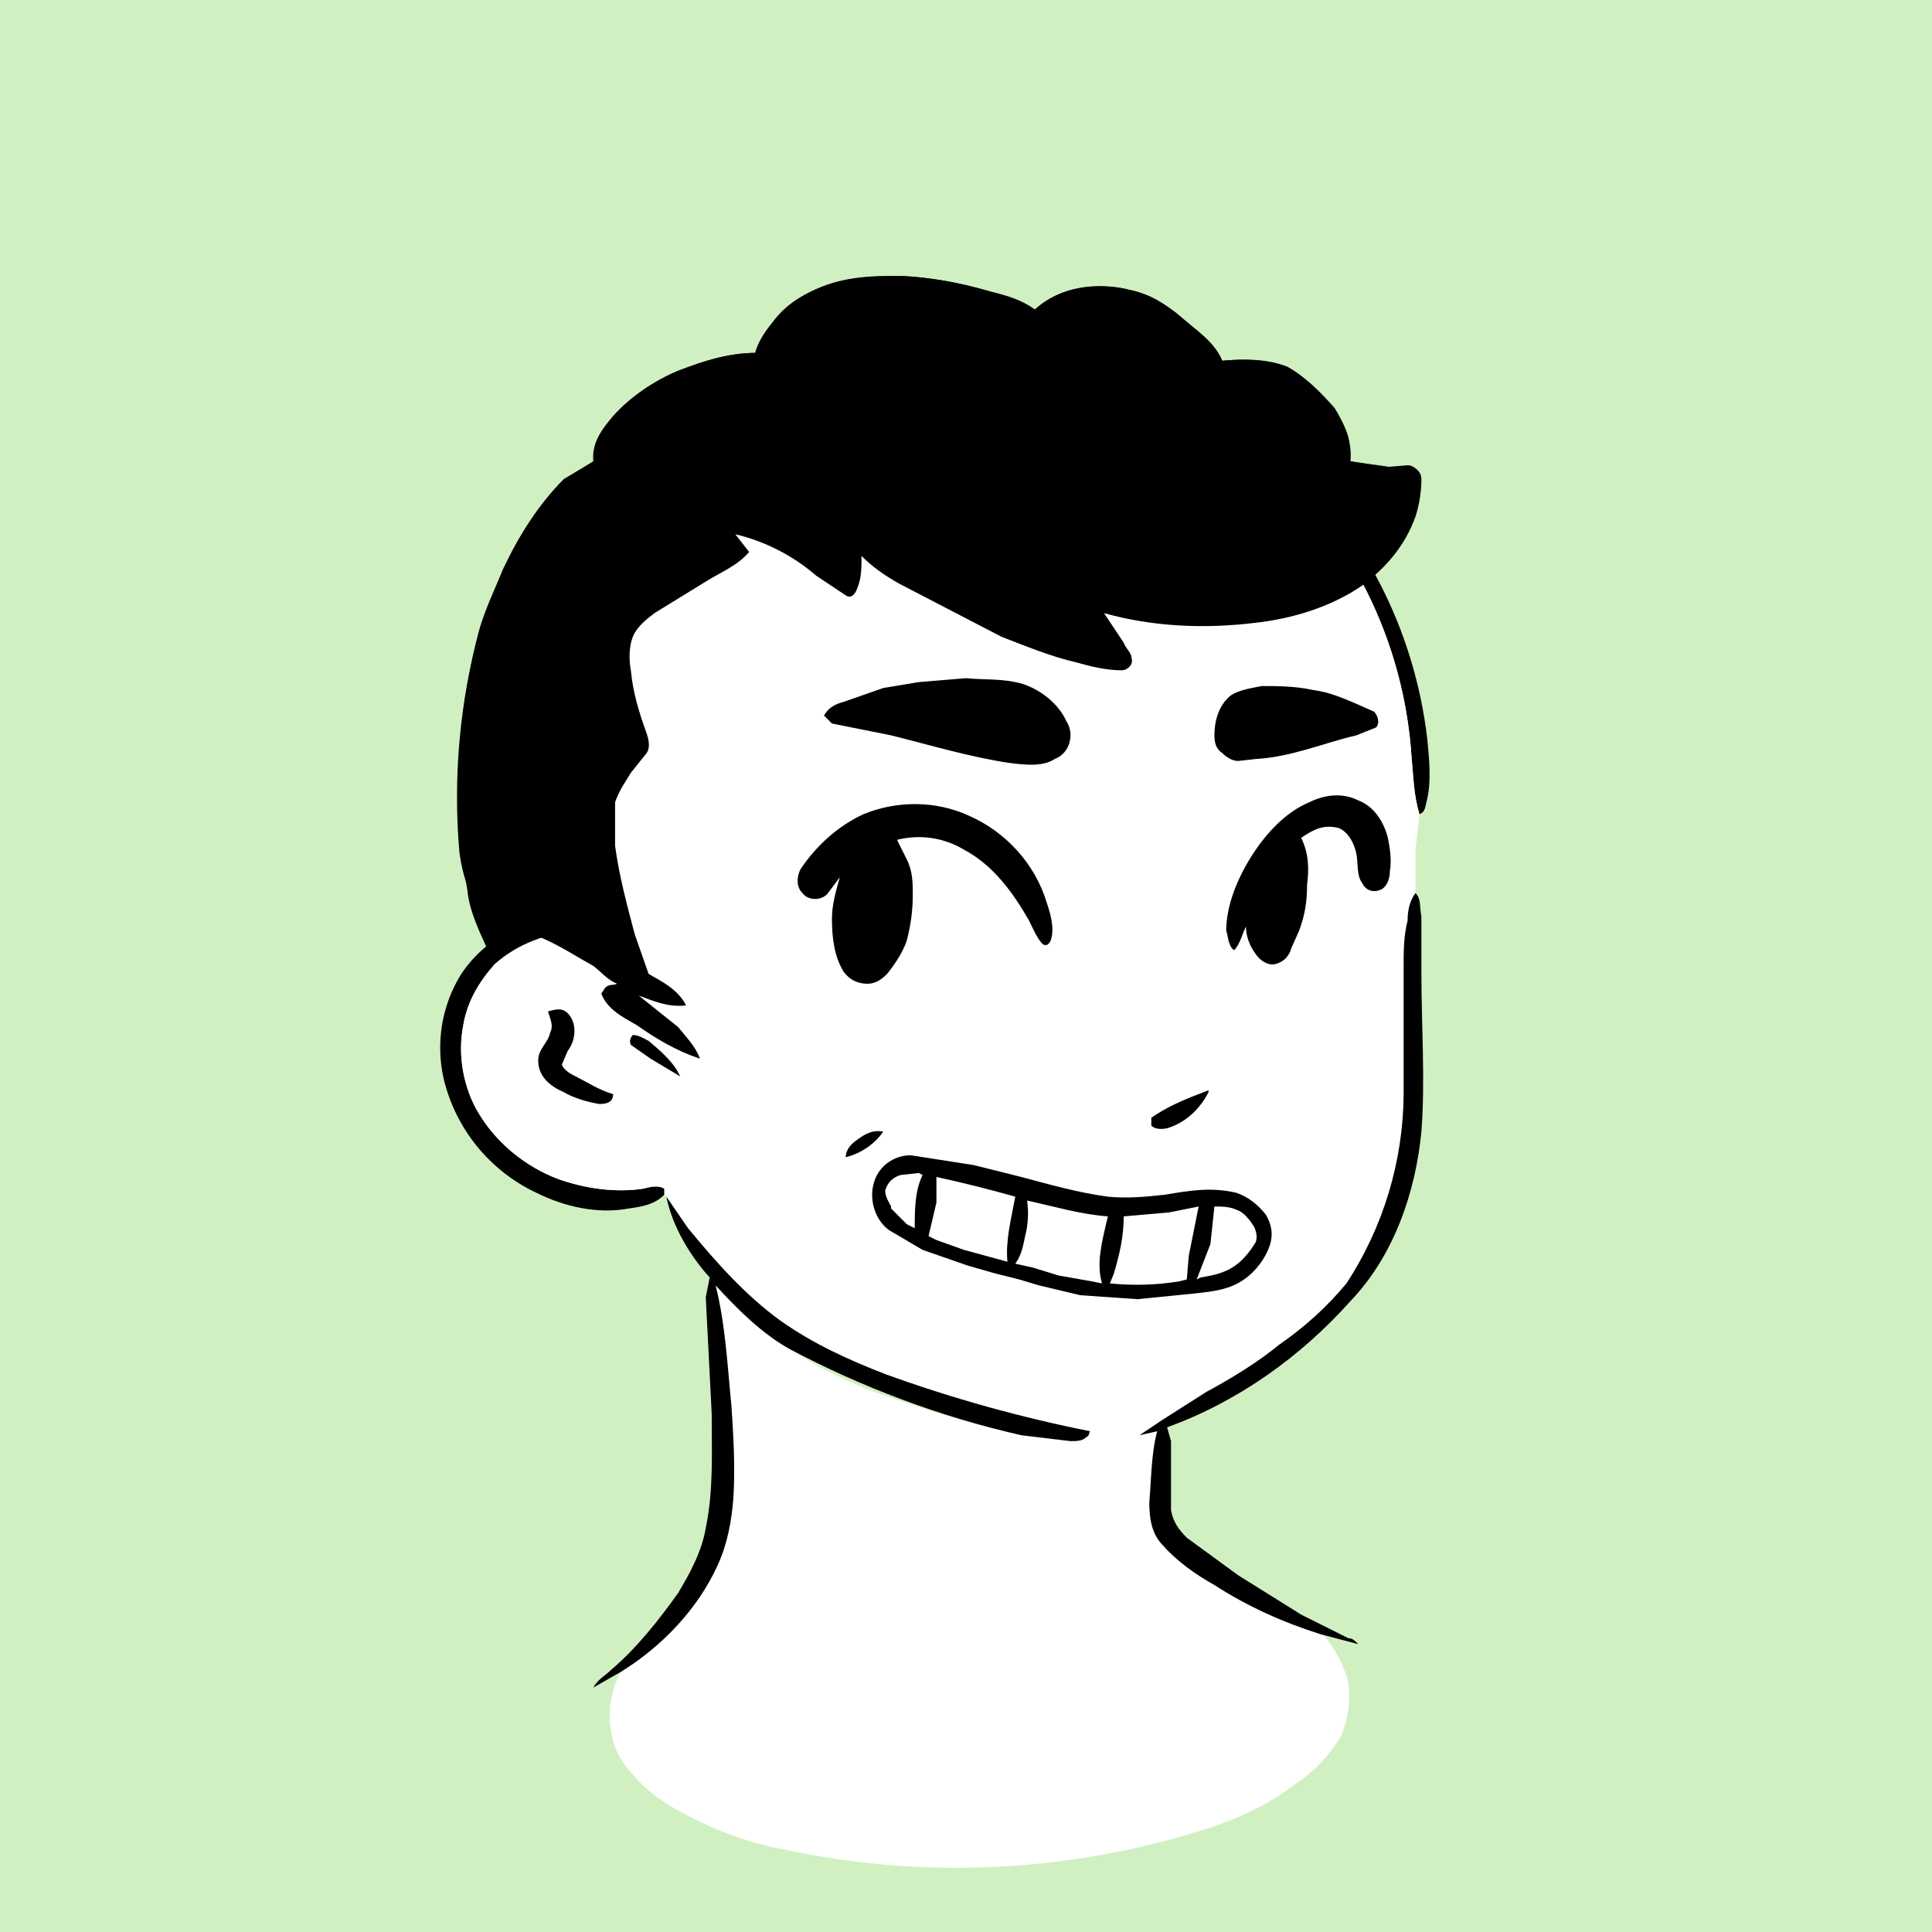
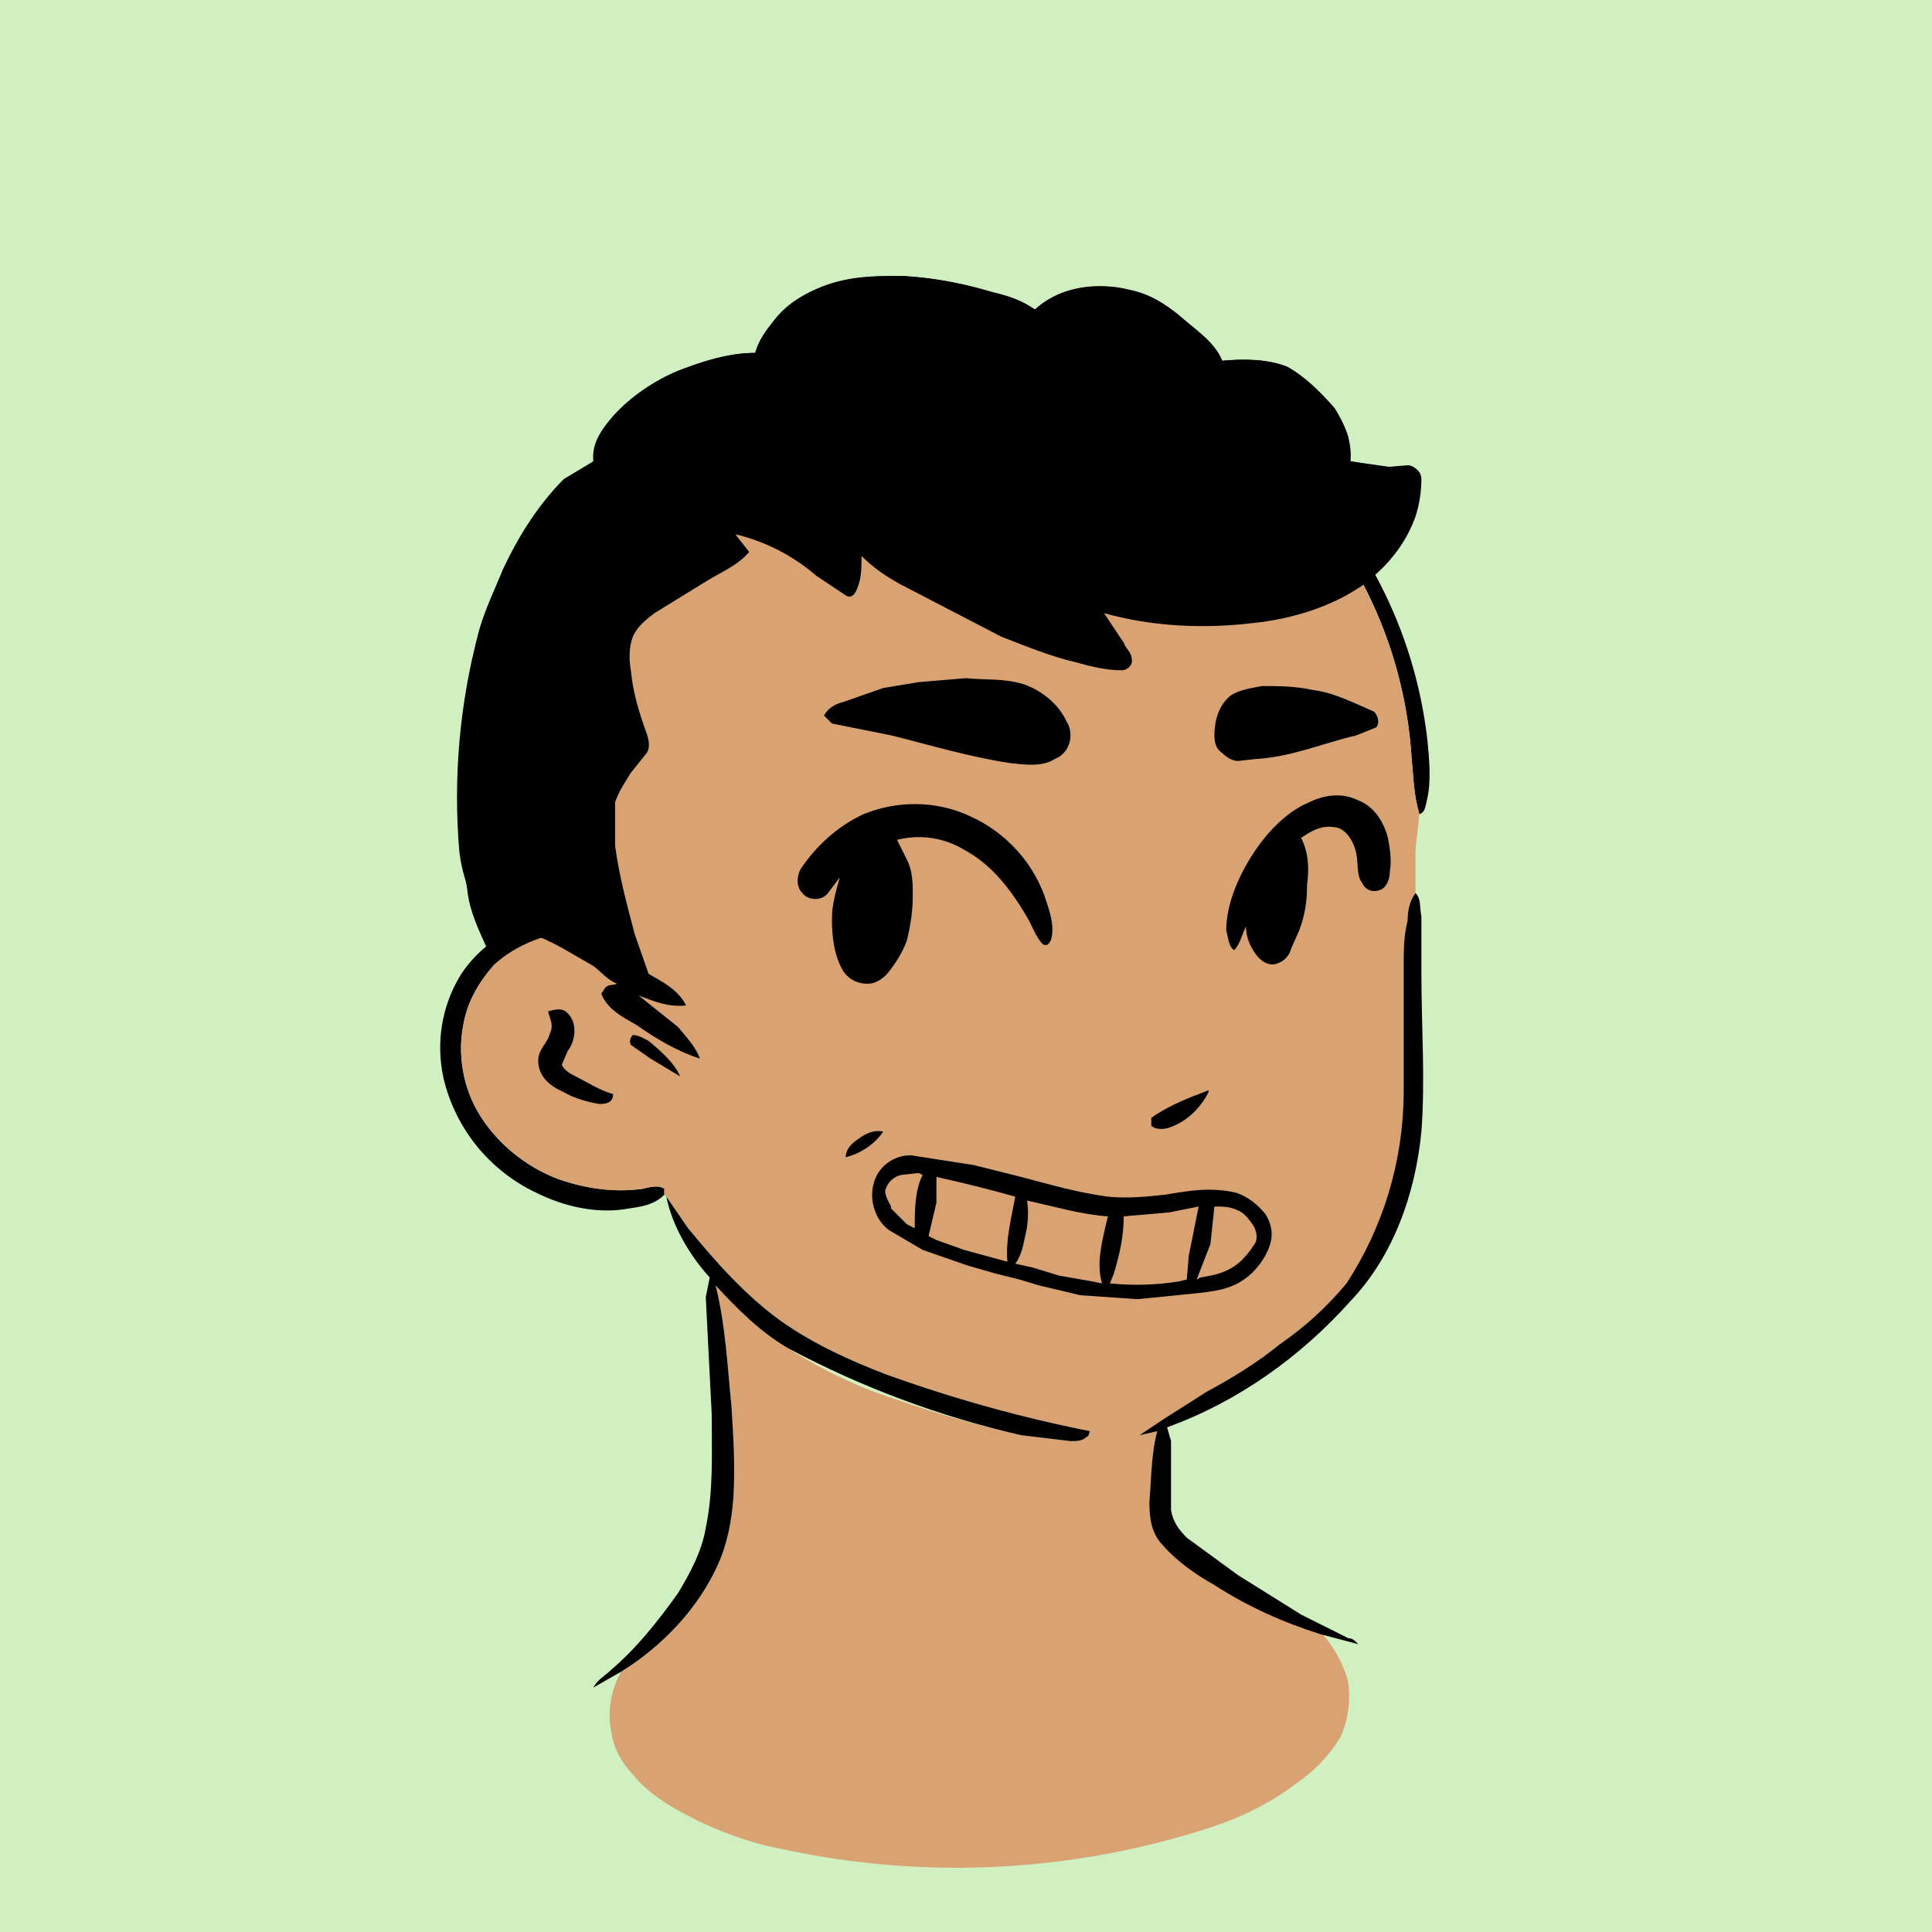
<svg xmlns="http://www.w3.org/2000/svg" viewBox="0 0 980 980" fill="none" shape-rendering="auto">
  <mask id="viewboxMask">
    <rect width="980" height="980" rx="0" ry="0" x="0" y="0" fill="#fff" />
  </mask>
  <g mask="url(#viewboxMask)">
    <rect fill="#d1f0c2" width="980" height="980" x="0" y="0" />
    <g transform="translate(10 -60)">
      <path d="M441 200c18 0 35 3 52 8 8 2 15 4 22 9 13-12 32-14 48-10 10 2 18 7 25 13 8 7 18 13 22 23 11-1 23-1 33 3 9 5 17 13 24 21 5 8 9 17 8 27l21 3h11c2 1 4 3 4 6 0 6-1 13-3 19-5 14-14 25-26 34-16 12-36 18-56 20-25 3-51 2-75-5l12 20c2 2 3 5 0 7-1 2-3 2-5 2l-30-6c-23-8-45-18-67-30-12-7-23-12-33-22 0 6-1 12-3 17-1 3-4 5-6 3-4-3-9-5-12-9a98 98 0 0 0-44-22c3 3 6 5 7 9l-13 10-20 11c-7 4-13 8-19 14l-7 8c-1 5-2 11-1 16 1 12 5 22 9 33 0 4 2 7-1 10l-7 10c-4 5-7 10-8 16-3 13 0 28 3 41l10 36 3 9c7 4 16 9 19 17-9 0-16-3-24-6 9 6 19 13 25 22 3 3 5 6 6 10l-13-5c-9-4-16-10-24-15l-7-2-29-5-17-5-8-9c-5-4-8-9-10-15-4-9-9-19-10-30l-4-23a332 332 0 0 1 9-104c3-13 9-24 14-36 7-16 17-31 30-44l15-10c0-9 4-16 10-22 9-10 21-19 34-24 12-5 25-9 39-9 4-12 12-22 22-28 14-9 29-11 45-11Z" fill="#000000" />
      <path d="M313 585c5 1 9 5 12 8 4 3 8 8 10 13-5-2-10-6-14-9-4-2-8-4-10-8-2-2 0-4 2-4Z" fill="#000000" />
      <path d="M495 231a231 231 0 0 1 219 204c1 10 2 21 0 30-1 4-1 7-4 8-3-10-3-19-4-29a220 220 0 0 0-239-205c-42 4-83 19-117 44l-17 13a221 221 0 0 0-78 164c0 23 7 43 15 64h17c3 1 4 4 2 6l-6 2c-15 1-31 7-42 17-8 9-14 19-16 31-3 15 0 32 8 45 9 15 24 27 40 33 14 5 29 7 43 5 4-1 8-2 11 0v3c-5 5-11 6-18 7-16 3-33-1-47-8a86 86 0 0 1-47-58c-4-18-1-37 9-53 8-12 20-21 34-26-7-14-10-28-12-43-2-18-2-35 0-53 1-13 4-25 8-38a227 227 0 0 1 99-122c41-28 92-43 142-41Z" fill="#000" />
-       <path d="M535 244a220 220 0 0 1 171 200c1 10 1 19 4 29l-2 18v22c-3 4-4 9-4 14-2 8-2 15-2 23v65c0 21-3 42-11 61-4 13-10 24-18 35-10 12-21 22-34 31-11 9-24 17-37 24l-22 14-12 8 9-2c-3 11-3 24-4 36 0 8 1 16 7 22a235 235 0 0 0 81 45c6 7 11 16 13 25 1 9 0 18-4 27-6 10-14 18-23 24-13 10-28 17-43 22a417 417 0 0 1-217 11c-16-3-33-9-48-17-10-5-21-12-28-21-6-6-10-14-11-22-2-10 0-21 5-30 21-13 39-32 49-54 5-11 7-22 8-34 1-16 0-32-1-47-2-20-3-41-8-61 11 12 23 24 37 32 17 11 36 20 55 26 20 7 41 13 63 18l25 3c3 0 6 0 8-2 2-1 1-2 2-3l-17-2c-29-7-58-16-87-27-18-7-36-15-53-27-18-13-33-30-47-47l-11-16-1-1v-3c-3-2-7-1-11 0-14 2-29 0-43-5-16-6-31-18-40-33-8-13-11-30-8-45 2-12 8-22 16-31 11-10 27-16 42-17l6-2c2-2 1-5-2-6h-17c-8-21-15-41-15-64-1-14 2-27 5-41a221 221 0 0 1 73-123l17-13a230 230 0 0 1 185-39Z" fill="#ffffff" />
+       <path d="M535 244a220 220 0 0 1 171 200c1 10 1 19 4 29l-2 18v22c-3 4-4 9-4 14-2 8-2 15-2 23v65c0 21-3 42-11 61-4 13-10 24-18 35-10 12-21 22-34 31-11 9-24 17-37 24l-22 14-12 8 9-2c-3 11-3 24-4 36 0 8 1 16 7 22a235 235 0 0 0 81 45c6 7 11 16 13 25 1 9 0 18-4 27-6 10-14 18-23 24-13 10-28 17-43 22a417 417 0 0 1-217 11c-16-3-33-9-48-17-10-5-21-12-28-21-6-6-10-14-11-22-2-10 0-21 5-30 21-13 39-32 49-54 5-11 7-22 8-34 1-16 0-32-1-47-2-20-3-41-8-61 11 12 23 24 37 32 17 11 36 20 55 26 20 7 41 13 63 18l25 3c3 0 6 0 8-2 2-1 1-2 2-3l-17-2c-29-7-58-16-87-27-18-7-36-15-53-27-18-13-33-30-47-47l-11-16-1-1v-3c-3-2-7-1-11 0-14 2-29 0-43-5-16-6-31-18-40-33-8-13-11-30-8-45 2-12 8-22 16-31 11-10 27-16 42-17l6-2c2-2 1-5-2-6h-17c-8-21-15-41-15-64-1-14 2-27 5-41a221 221 0 0 1 73-123l17-13a230 230 0 0 1 185-39Z" fill="#d9a273" />
      <path d="M708 513c3 3 2 7 3 12v29c0 26 2 54 0 80-3 31-14 63-36 86-25 28-57 51-93 64l2 7v35c1 6 4 10 8 14l26 19 32 20 24 12c2 0 3 1 5 3l-19-5c-19-6-37-14-54-25-9-5-19-12-26-20-6-6-7-14-7-22 1-12 1-25 4-36l-9 2 12-8 22-14c13-7 26-15 37-24 13-9 24-19 34-31a178 178 0 0 0 29-96v-65c0-8 0-15 2-23 0-5 1-10 4-14ZM278 574c5 5 4 14 0 19l-3 7c1 3 5 5 7 6 6 3 12 7 19 9 0 4-3 5-7 5-6-1-13-3-18-6-7-3-13-8-13-16 0-6 5-9 6-14 2-4 0-7-1-11 4-1 7-2 10 1ZM328 667l11 16c14 17 29 34 47 47 17 12 35 20 53 27a714 714 0 0 0 104 29c-1 1 0 2-2 3-2 2-5 2-8 2l-25-3a478 478 0 0 1-118-44c-14-8-26-20-37-32 5 20 6 41 8 61 1 15 2 31 1 47-1 12-3 23-8 34-10 22-28 41-49 54l-14 8c2-4 6-6 9-9 13-11 24-25 34-39 6-10 12-21 14-33 4-19 3-39 3-58l-3-59 2-10c-10-11-19-26-22-41Z" fill="#000" />
      <path d="M679 466c8 3 13 11 15 19 1 5 2 11 1 17 0 3-1 7-4 9-4 2-8 1-10-3-3-4-2-10-3-15s-4-11-9-13c-8-2-13 1-19 5 4 8 4 16 3 24 0 8-1 15-4 23l-4 9c-1 4-4 7-8 8s-8-2-10-5c-3-4-5-9-5-14-2 4-3 9-6 12-3-2-3-7-4-10 0-13 6-27 13-38s17-22 29-27c8-4 17-5 25-1ZM482 474c18 8 33 24 39 44 2 6 4 13 2 19-1 2-2 3-4 2-3-3-5-8-7-12-8-14-18-28-33-36-10-6-22-8-34-5l5 10c3 6 3 12 3 18 0 8-1 15-3 23-2 6-6 12-10 17-3 3-6 5-10 5-5 0-9-2-12-6-5-8-6-18-6-27 0-7 2-14 4-21l-6 8c-3 4-10 4-13 0-3-3-3-8-1-12 8-12 19-22 32-28 17-7 37-7 54 1Z" fill="#000000" />
      <path d="M480 404c10 1 19 0 29 3 9 3 18 10 22 19 4 6 2 16-6 19-6 4-15 3-23 2-20-3-40-9-60-14l-20-4-10-2-4-4c2-4 6-6 10-7l20-7 18-3 24-2ZM656 410c8 1 15 4 22 7l9 4c2 2 3 6 1 8l-10 4c-17 4-33 11-51 12l-9 1c-3 0-6-2-8-4-3-2-4-5-4-9 0-7 2-15 8-20 4-3 11-4 16-5 8 0 17 0 26 2Z" fill="#000000" />
      <path d="M603 613v1c-4 8-11 15-20 18-3 1-7 1-9-1v-4c7-5 16-9 24-12l5-2Z" fill="#000000" />
      <path fill-rule="evenodd" clip-rule="evenodd" d="M438 634c-4 6-11 11-19 13 0-4 3-7 6-9 4-3 8-5 13-4Zm14 12 32 5 24 6c15 4 29 8 44 10 10 1 20 0 29-1 12-2 23-4 36-1 6 2 11 6 15 11 3 5 4 10 2 16s-7 13-13 17c-7 5-15 6-24 7l-30 3-29-2-21-5-10-3-12-3-14-4-23-8-17-10c-7-5-10-15-8-23 2-9 10-15 19-15Zm4 9-9 1c-4 1-7 4-8 8 0 3 2 6 3 8v1l8 8 4 2c0-9 0-19 4-27l-2-1Zm9 2a703 703 0 0 1 40 10c-2 11-5 22-4 33l-22-6-14-5-4-2 4-17v-13Zm87 20c-14-1-27-5-41-8a46 46 0 0 1-1 18c-1 5-2 10-5 14l9 2 13 4 17 3 5 1c-3-10 0-21 2-30l1-4Zm54-5c4 0 8 0 12 2 3 1 6 5 8 8 1 2 2 5 1 8-3 5-7 10-12 13s-10 4-16 5l-2 1 7-18 2-19Zm-13 25 5-25-15 3-23 2c0 10-2 19-5 29l-2 5a135 135 0 0 0 35-1l4-1 1-12Z" fill="#000000" />
      <path d="M449 200a185 185 0 0 1 66 17c12-11 28-13 43-11 11 2 21 7 29 13 8 7 18 14 23 24 10-1 22-1 32 3 8 4 14 10 20 17 5 5 10 12 12 19l1 12 17 3 12-1c4 0 6 4 6 7 1 6-1 12-2 18-5 15-15 27-27 36-16 11-36 17-55 19-25 3-51 2-76-5l10 15c1 3 4 5 4 8 1 3-2 6-5 6-8 0-16-2-23-4-13-3-25-8-38-13l-52-27c-7-4-13-8-19-14 0 6 0 11-2 16-1 3-3 6-6 4l-15-10a97 97 0 0 0-41-21l7 9c-6 7-14 10-22 15l-26 16c-4 3-9 7-11 12s-2 12-1 17c1 11 4 21 8 32 1 3 2 7 0 10l-8 10c-3 5-6 9-8 15v22c2 15 6 30 10 45l7 20c7 4 15 8 19 16-9 1-16-2-24-5l20 16c4 5 9 10 11 16-12-4-22-10-32-17-7-4-15-8-18-16l2-3c2-2 4-1 6-2-5-2-8-6-12-9-9-5-18-11-28-15-8-3-17-6-25-11-3-2-6-4-8-8-4-8-6-16-7-24a324 324 0 0 1 10-112c3-11 8-21 12-31 8-17 18-33 31-46l15-9c-1-9 4-16 10-23 9-10 21-18 33-23 13-5 26-9 39-9 2-7 6-12 10-17 7-9 18-15 29-18 12-4 25-4 37-4ZM311 585c3 0 6 2 8 3 6 5 13 11 16 18l-15-9-10-7c-1-2 0-4 1-5Z" fill="#000000" />
    </g>
    <g transform="translate(10 -60)" />
  </g>
</svg>
